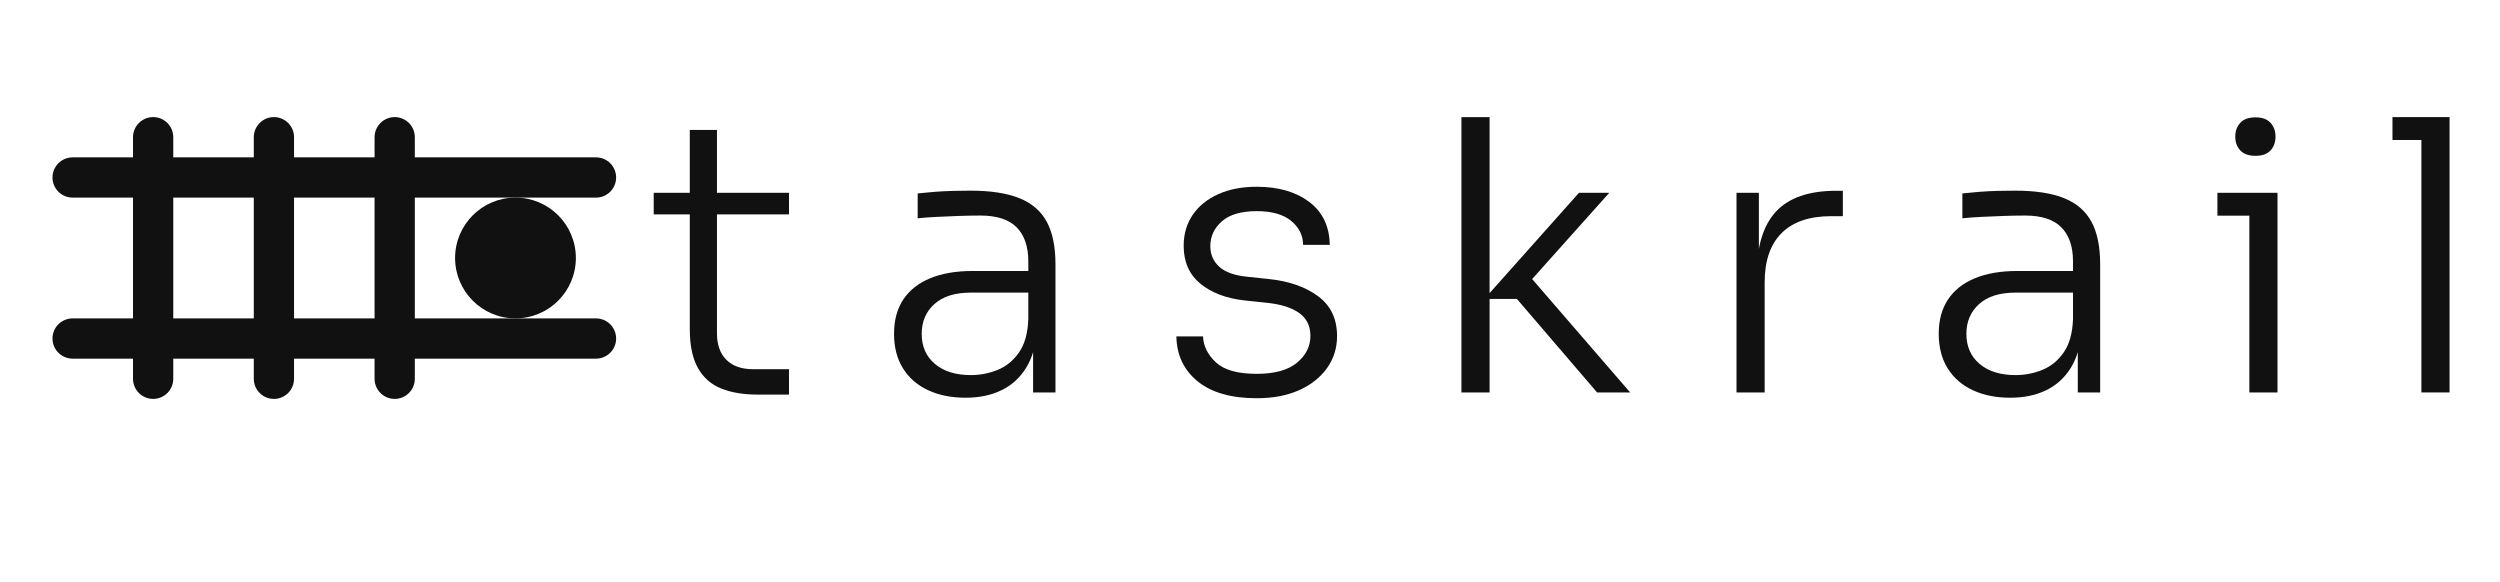
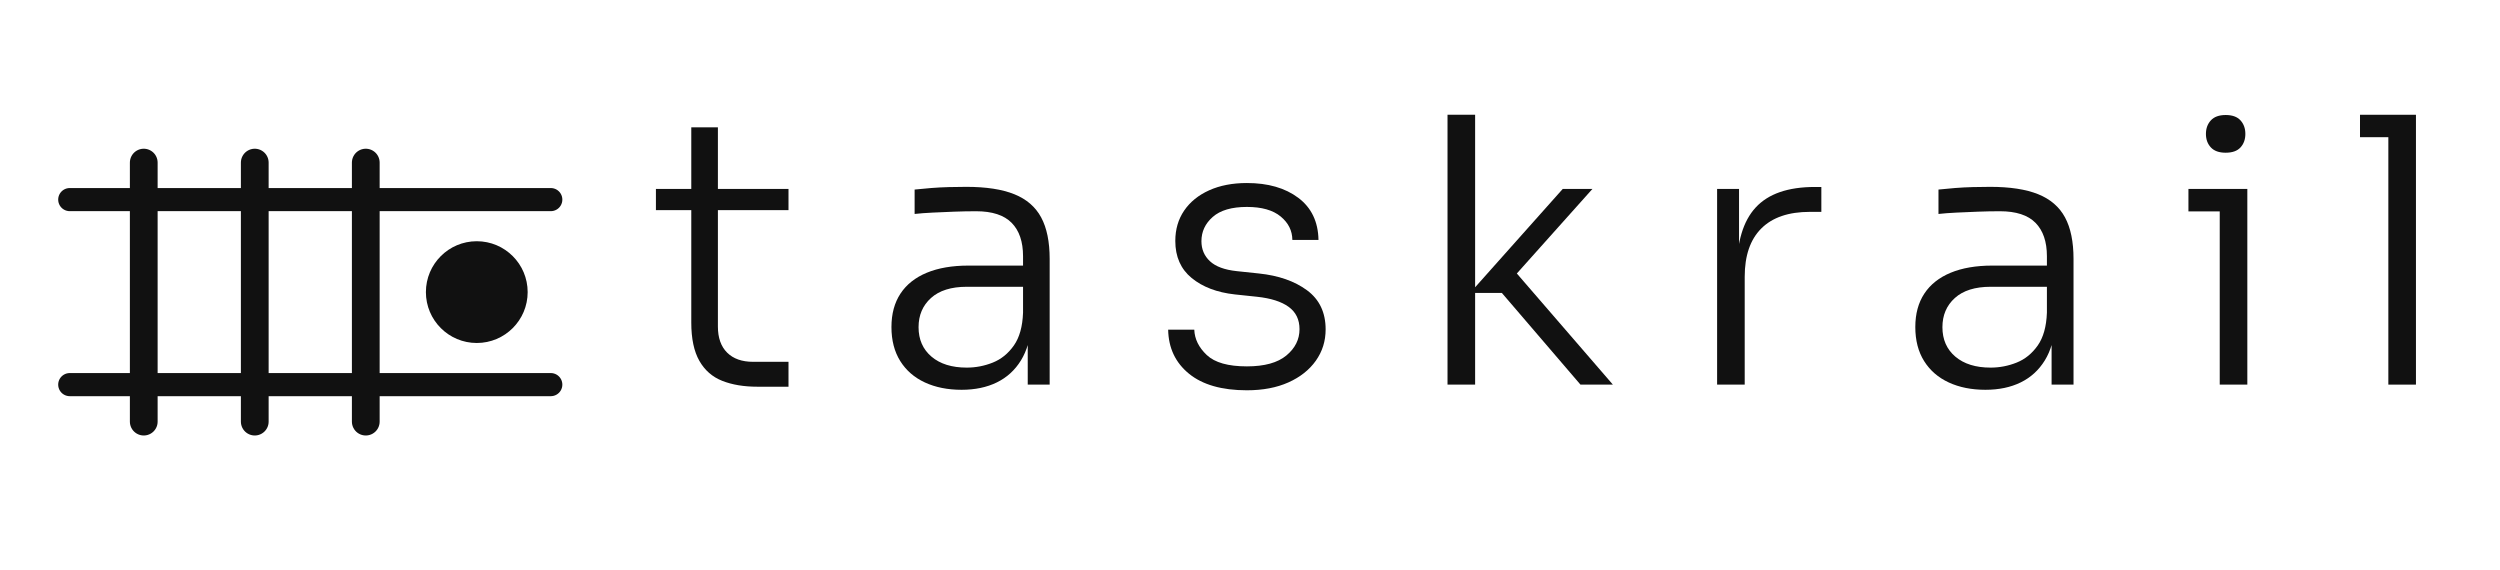
- <svg xmlns="http://www.w3.org/2000/svg" width="688" height="160" viewBox="0 0 688 160" fill="none" role="img" aria-label="Taskrail">
-   <g transform="translate(3.364,-17.636) scale(2.7699)">
-     <line x1="6" y1="24" x2="58" y2="24" stroke="#111111" stroke-width="4" stroke-linecap="round" />
-     <line x1="6" y1="40" x2="58" y2="40" stroke="#111111" stroke-width="4" stroke-linecap="round" />
-     <line x1="14" y1="20" x2="14" y2="44" stroke="#111111" stroke-width="4" stroke-linecap="round" />
-     <line x1="26" y1="20" x2="26" y2="44" stroke="#111111" stroke-width="4" stroke-linecap="round" />
-     <line x1="38" y1="20" x2="38" y2="44" stroke="#111111" stroke-width="4" stroke-linecap="round" />
-     <circle cx="50" cy="32" r="6" fill="#111111" />
+ <svg xmlns="http://www.w3.org/2000/svg" width="702" height="160" viewBox="0 0 702 160" fill="none" role="img" aria-label="Taskrail">
+   <g transform="translate(4.0,-1.099) scale(2.5976)">
+     <line x1="6" y1="22" x2="58" y2="22" stroke="#111111" stroke-width="2.5" stroke-linecap="round" />
+     <line x1="6" y1="42" x2="58" y2="42" stroke="#111111" stroke-width="2.5" stroke-linecap="round" />
+     <line x1="14" y1="18" x2="14" y2="46" stroke="#111111" stroke-width="3" stroke-linecap="round" />
+     <line x1="26" y1="18" x2="26" y2="46" stroke="#111111" stroke-width="3" stroke-linecap="round" />
+     <line x1="38" y1="18" x2="38" y2="46" stroke="#111111" stroke-width="3" stroke-linecap="round" />
+     <circle cx="50" cy="32" r="5.5" fill="#111111" />
  </g>
-   <g transform="translate(178.38,0)" fill="#111111">
+   <g transform="translate(182.66,0)" fill="#111111">
    <path transform="translate(0.0, 108.0) scale(0.1038, -0.1038)" d="M289.001 -5.667Q234.334 -5.667 194.167 10.167Q154 26 132.167 64.334Q110.333 102.667 110.333 167.668V696H182.334V157.001Q182.334 111.334 207.334 86.501Q232.334 61.668 277.667 61.668H373.334V-5.667ZM14.667 471.999V529.334H373.334V471.999Z" />
    <path transform="translate(62.4, 108.0) scale(0.1038, -0.1038)" d="M419.333 0V158.667H406.666V347.333Q406.666 406.333 375.833 437.666Q345 468.999 279.667 468.999Q250.334 468.999 219.834 467.833Q189.333 466.666 161.833 465.333Q134.333 463.999 113.333 461.666V527.667Q134.666 530 158 531.834Q181.333 533.667 205.833 534.334Q230.333 535 253 535Q333.667 535 383.167 515Q432.667 495 455.667 452.334Q478.667 409.667 478.667 340V0ZM240.333 -14Q184 -14 141.166 5.833Q98.333 25.667 74.5 63.667Q50.666 101.667 50.666 155.667Q50.666 209.334 75.166 246.334Q99.667 283.334 146.333 302.667Q193 322.001 259 322.001H414V264.666H254.334Q191.334 264.666 157.667 234.333Q124.001 204 124.001 155.334Q124.001 105.334 159.001 75.667Q194 46.001 254.334 46.001Q291 46.001 325.0 59.668Q359 73.334 381.833 105.834Q404.666 138.334 406.666 194.667L429.333 164Q425.333 105 401 65.5Q376.667 26 335.833 6.0Q295 -14 240.333 -14Z" />
    <path transform="translate(140.1, 108.0) scale(0.1038, -0.1038)" d="M263.667 -15.333Q162 -15.333 107 29.5Q52 74.333 50.666 148.667H121.334Q122.668 110.667 155.167 80.001Q187.667 49.334 263.667 49.334Q335 49.334 370.5 78.834Q406 108.334 406 150Q406 189 376.667 210.333Q347.333 231.666 291 237.666L231 244Q158.667 252 114.333 288.333Q70 324.666 70 388.667Q70 435.667 94 470.834Q118 506 161.667 525.667Q205.333 545.334 263.667 545.334Q349.334 545.334 402.667 505.334Q456.001 465.334 457.334 391.333H386.666Q386.333 429 355 454.833Q323.667 480.666 263.667 480.666Q202.001 480.666 171.334 453.666Q140.667 426.666 140.667 388Q140.667 355.333 163.667 333.834Q186.667 312.334 236 307.001L296 300.667Q376.001 292.334 426.334 255.167Q476.667 218 476.667 149.334Q476.667 102 450.167 64.667Q423.667 27.333 376 6Q328.334 -15.333 263.667 -15.333Z" />
    <path transform="translate(213.7, 108.0) scale(0.1038, -0.1038)" d="M457 0 244.334 248H158.334L409 529.334H489.335L264.335 277.667L268.669 319.334L544.668 0ZM97.333 0V730H172.001V0Z" />
    <path transform="translate(289.4, 108.0) scale(0.1038, -0.1038)" d="M97.333 0V529.334H156.667V308.334H150.667Q150.667 424 201.834 479.334Q253.001 534.667 361.667 534.667H379.334V467.333H348.334Q262.001 467.333 217.001 422.499Q172.001 377.666 172.001 291.667V0Z" />
    <path transform="translate(349.9, 108.0) scale(0.1038, -0.1038)" d="M419.333 0V158.667H406.666V347.333Q406.666 406.333 375.833 437.666Q345 468.999 279.667 468.999Q250.334 468.999 219.834 467.833Q189.333 466.666 161.833 465.333Q134.333 463.999 113.333 461.666V527.667Q134.666 530 158 531.834Q181.333 533.667 205.833 534.334Q230.333 535 253 535Q333.667 535 383.167 515Q432.667 495 455.667 452.334Q478.667 409.667 478.667 340V0ZM240.333 -14Q184 -14 141.166 5.833Q98.333 25.667 74.5 63.667Q50.666 101.667 50.666 155.667Q50.666 209.334 75.166 246.334Q99.667 283.334 146.333 302.667Q193 322.001 259 322.001H414V264.666H254.334Q191.334 264.666 157.667 234.333Q124.001 204 124.001 155.334Q124.001 105.334 159.001 75.667Q194 46.001 254.334 46.001Q291 46.001 325.0 59.668Q359 73.334 381.833 105.834Q404.666 138.334 406.666 194.667L429.333 164Q425.333 105 401 65.5Q376.667 26 335.833 6.0Q295 -14 240.333 -14Z" />
    <path transform="translate(427.7, 108.0) scale(0.1038, -0.1038)" d="M124.666 0V529.334H199.334V0ZM40 468.666V529.334H199.334V468.666ZM140.667 627.333Q114 627.333 100.666 641.666Q87.333 656 87.333 678.171Q87.333 700.341 100.666 714.838Q114 729.334 140.834 729.334Q167.667 729.334 180.834 714.838Q194.001 700.341 194.001 678.171Q194.001 656 180.879 641.666Q167.757 627.333 140.667 627.333Z" />
    <path transform="translate(477.4, 108.0) scale(0.1038, -0.1038)" d="M102 0V730H176.668V0ZM25.333 669.332V730H176.668V669.332Z" />
  </g>
</svg>
